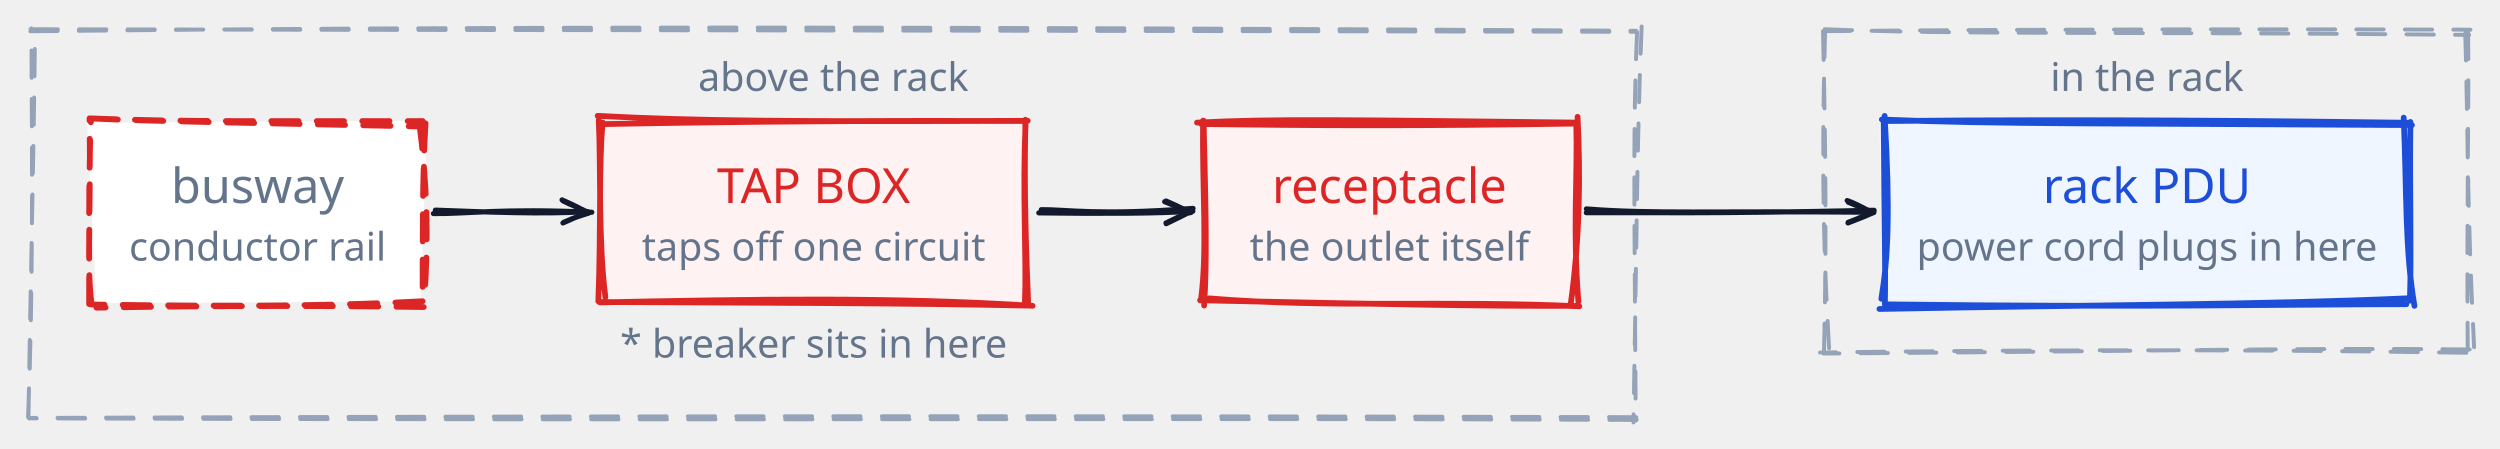
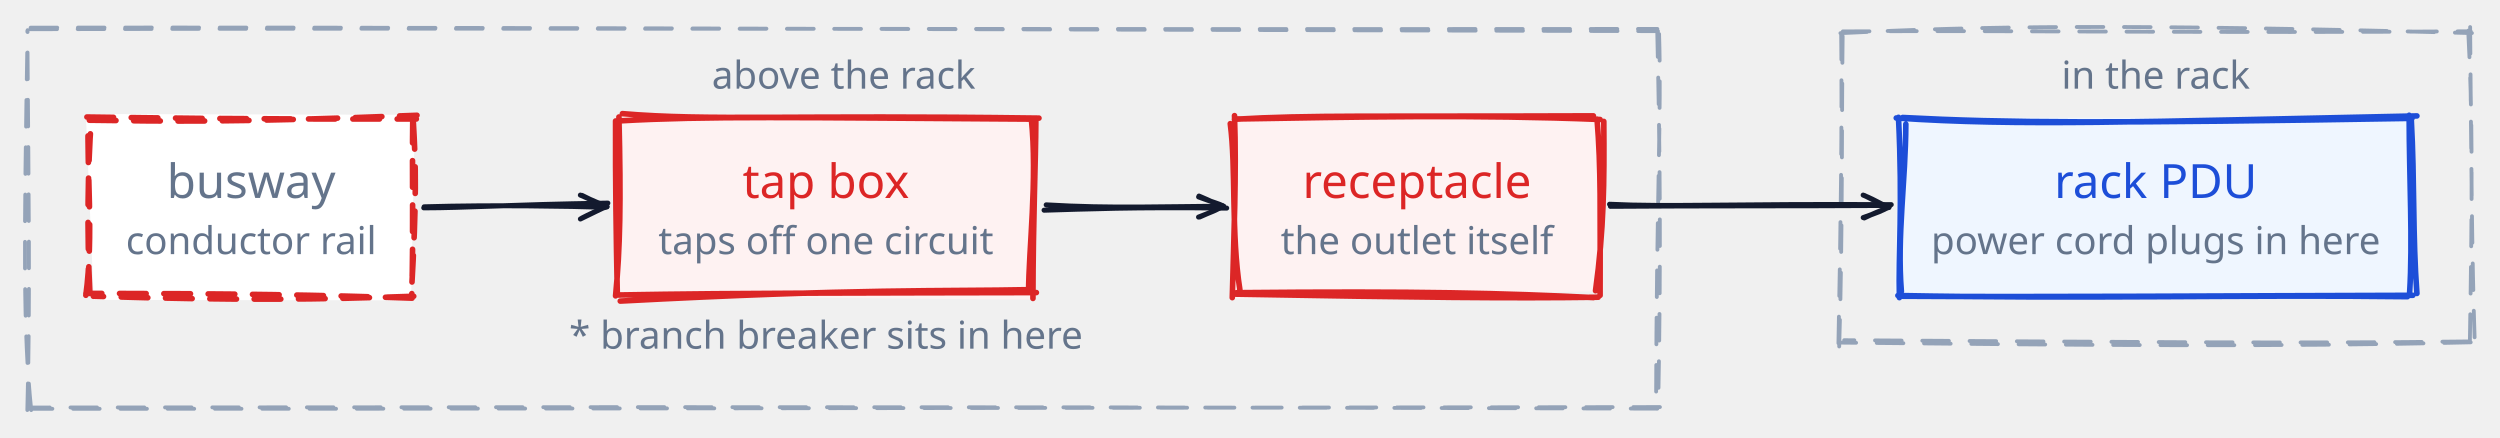
- <svg xmlns="http://www.w3.org/2000/svg" viewBox="0 0 825 148" width="825" height="148" role="img" aria-label="an overhead busway runs above the rack row; a tap box clamps onto it and its receptacle is where the rack power cord plugs in" font-family="Gaegu, ui-rounded, sans-serif" text-anchor="middle" preserveAspectRatio="xMidYMid meet">
-   <path d="M10.077 9.645 C125.918 9.935, 242.441 9.926, 540.073 10.493 M10.033 10.316 C155.092 8.698, 301.155 8.752, 539.894 10.16 M541.739 8.743 C540.101 47.882, 540.054 85.108, 539.05 139.412 M540.23 10.553 C538.787 41.628, 539.44 72.864, 539.784 138.781 M540.103 138.57 C387.242 137.857, 234.951 138.844, 9.57 138.06 M539.982 137.669 C346.235 137.125, 152.954 137.344, 9.805 137.921 M9.398 137.157 C9.984 97.727, 11.068 55.883, 11.572 9.232 M9.258 137.658 C10.929 97.046, 10.609 55.982, 10.356 9.36" fill="none" stroke="#94a3b8" stroke-width="1.3" stroke-linecap="round" stroke-linejoin="round" stroke-dasharray="9 7" />
-   <text x="275" y="30" font-size="13" fill="#64748b">above the rack</text>
-   <path d="M602.163 9.637 C647.281 11.53, 695.822 10.351, 814.805 11.507 M601.604 10.282 C683.117 9.562, 764.369 9.583, 815.262 9.8 M813.527 10.957 C814.397 36.993, 813.984 66.113, 816.446 114.581 M814.476 10.508 C814.797 37.672, 813.968 64.657, 814.35 116.19 M813.885 116.414 C731.175 115.029, 650.045 115.652, 600.618 116.327 M814.992 115.322 C760.899 114.675, 707.846 115.949, 601.788 116.672 M603.596 114.89 C602.212 89.96, 600.839 63.634, 602.289 9.615 M601.926 115.77 C602.549 88.659, 602.748 60.742, 601.589 10.114" fill="none" stroke="#94a3b8" stroke-width="1.3" stroke-linecap="round" stroke-linejoin="round" stroke-dasharray="9 7" />
-   <text x="708.5" y="30" font-size="13" fill="#64748b">in the rack</text>
-   <path d="M28.737 40.479 L141.008 39.869 L138.77 99.471 L31.856 99.997" fill="#ffffff" />
-   <path d="M29.894 39.08 C51.346 40.117, 75.212 40.366, 139.163 41.757 M29.542 39.046 C60.724 40.368, 92.226 39.847, 139.501 39.954 M138.299 40.096 C140.976 60.632, 141.44 78.013, 140.088 98.053 M140.433 40.684 C139.348 58.736, 139.48 78.561, 139.467 99.9 M139.833 101.334 C94.539 100.656, 50.613 101.174, 31.83 101.539 M139.464 99.408 C114.682 100.662, 88.066 101.366, 29.852 100.474 M30.138 99.768 C28.554 85.749, 30.031 75.977, 29.558 39.321 M29.41 100.347 C29.54 81.487, 29.079 63.204, 30.026 39.129" fill="none" stroke="#dc2626" stroke-width="1.9" stroke-linecap="round" stroke-linejoin="round" stroke-dasharray="9 6" />
+ <svg xmlns="http://www.w3.org/2000/svg" viewBox="0 0 846 148" width="846" height="148" role="img" aria-label="an overhead busway runs above the rack row; a tap box clamps onto it and its receptacle is where the rack power cord plugs in" font-family="Gaegu, ui-rounded, sans-serif" text-anchor="middle" preserveAspectRatio="xMidYMid meet">
+   <path d="M10.361 9.362 C122.647 9.177, 236.091 9.637, 561.059 10.544 M10.294 9.89 C163.312 9.428, 316.794 9.989, 560.851 9.789 M561.437 11.518 C562.266 38.203, 560.593 65.701, 560.409 138.308 M560.807 10.252 C561.675 48.328, 562.143 85.78, 561.121 137.927 M561.718 137.752 C342.929 137.996, 126.199 138.446, 9.923 138.335 M560.844 138.287 C447.645 137.941, 333.809 137.576, 9.643 137.898 M10.565 138.775 C7.836 112.192, 8.098 83.639, 9.336 10.207 M9.247 138.762 C10.255 101.94, 9.659 64.758, 9.26 10.443" fill="none" stroke="#94a3b8" stroke-width="1.3" stroke-linecap="round" stroke-linejoin="round" stroke-dasharray="9 7" />
+   <text x="285.5" y="30" font-size="13" fill="#64748b">above the rack</text>
+   <path d="M622.796 11.22 C669.681 8.83, 718.305 8.049, 836.497 11.198 M623.617 10.625 C686.093 10.238, 749.19 11.263, 836.095 10.587 M835.895 9.159 C836.243 50.147, 836.46 87.239, 837.469 116.158 M835.244 10.366 C836.713 37.47, 836.648 64.548, 835.794 116.269 M835.503 115.538 C777.255 116.289, 716.792 115.677, 624.069 115.124 M836.09 115.838 C769.542 117.479, 704.843 116.762, 622.716 115.94 M622.386 117.247 C623.575 79.645, 623.159 39.195, 623.59 9.086 M622.125 116.153 C622.883 78.935, 623.409 40.346, 623.036 9.569" fill="none" stroke="#94a3b8" stroke-width="1.3" stroke-linecap="round" stroke-linejoin="round" stroke-dasharray="9 7" />
+   <text x="729.5" y="30" font-size="13" fill="#64748b">in the rack</text>
+   <path d="M29.048 38.579 L140.422 38.849 L139.106 101.621 L31.724 101.496" fill="#ffffff" />
+   <path d="M30.24 40.682 C55.306 40.975, 76.409 41.603, 141.102 39.013 M29.413 39.592 C52.228 39.867, 75.27 40.374, 140.89 40.266 M139.884 41.468 C140.704 55.407, 141.035 67.521, 139.226 99.09 M139.684 39.362 C139.409 60.242, 139.912 79.803, 139.356 99.374 M140.004 100.255 C108.922 101.355, 81.02 101.761, 31.605 100.252 M139.434 100.903 C109.95 99.828, 79.493 99.33, 29.065 99.274 M29.048 99.926 C31.756 79.89, 29.276 57.096, 29.882 40.312 M30.42 99.26 C29.362 78.492, 29.735 56.561, 30.866 40.859" fill="none" stroke="#dc2626" stroke-width="1.9" stroke-linecap="round" stroke-linejoin="round" stroke-dasharray="9 6" />
  <text x="85" y="67" font-size="16" fill="#64748b">busway</text>
  <text x="85" y="86" font-size="13" fill="#64748b">conductor rail</text>
-   <path d="M199.527 40.8 L337.659 38.888 L339.191 100.354 L197.526 100.681" fill="#fef2f2" />
-   <path d="M197.222 38.23 C229.186 39.938, 260.49 40.176, 339.144 39.865 M197.747 40.98 C247.424 40.007, 296.826 39.763, 339.041 39.936 M338.446 41.306 C337.362 62.178, 338.815 86.008, 338.224 99.569 M338.376 39.515 C338.128 54.884, 338.033 70.294, 339.287 99.65 M340.759 100.917 C294.745 97.953, 248.671 98.724, 198.01 99.798 M339.101 100.853 C297.284 99.96, 255.782 99.953, 197.756 99.667 M199.782 98.043 C197.369 79.683, 198.356 55.201, 197.579 39.606 M197.442 99.417 C198.387 75.82, 197.539 52.679, 198.914 40.446" fill="none" stroke="#dc2626" stroke-width="1.9" stroke-linecap="round" stroke-linejoin="round" />
-   <text x="268.5" y="67" font-size="16" fill="#dc2626">TAP BOX</text>
-   <text x="268.5" y="86" font-size="13" fill="#64748b">taps off one circuit</text>
-   <text x="268.5" y="118" font-size="13" fill="#64748b">* breaker sits in here</text>
-   <path d="M398.17 41.319 L520.464 39.481 L518.862 100.939 L397.705 100.183" fill="#fef2f2" />
-   <path d="M395.012 40.461 C420.318 39.144, 445.416 39.597, 520.228 40.449 M396.431 40.931 C433.042 41.423, 468.418 41.595, 520.123 40.776 M520.597 38.556 C521.573 57.479, 521.344 79.03, 518.274 100.803 M520.172 40.671 C520.647 58.876, 518.953 76.011, 520.874 99.52 M521.175 101.083 C477.666 99.031, 438.376 101.766, 398.973 98.455 M520.544 100.914 C490.938 101.068, 460.1 100.464, 396.017 99.101 M396.381 98.416 C398.497 81.78, 396.718 62.762, 396.996 39.804 M397.36 100.826 C398.316 85.968, 397.909 70.861, 397.193 39.827" fill="none" stroke="#dc2626" stroke-width="1.9" stroke-linecap="round" stroke-linejoin="round" />
-   <text x="458.5" y="67" font-size="16" fill="#dc2626">receptacle</text>
-   <text x="458.5" y="86" font-size="13" fill="#64748b">the outlet itself</text>
-   <path d="M620.07 40.964 L795.944 41.584 L795.22 98.727 L621.802 98.836" fill="#eff6ff" />
-   <path d="M621.011 39.432 C658.57 41.049, 696.336 40.625, 795.935 41.278 M622.911 39.933 C689.521 39.282, 755.917 39.965, 794.696 40.508 M793.214 38.814 C794.285 63.484, 793.55 81.908, 796.765 100.94 M795.44 40.245 C795.105 62.536, 795.83 83.388, 795.252 99.224 M794.356 98.438 C745.845 100.618, 691.657 100.558, 620.211 101.964 M794.097 100.384 C751.707 100.441, 708.206 101.496, 622.594 100.439 M620.839 98.612 C623.045 85.328, 623.79 70.164, 621.929 38.248 M622.017 100.527 C622.271 87.671, 621.827 75.453, 621.618 39.394" fill="none" stroke="#1d4ed8" stroke-width="1.9" stroke-linecap="round" stroke-linejoin="round" />
-   <text x="708.5" y="67" font-size="16" fill="#1d4ed8">rack PDU</text>
-   <text x="708.5" y="86" font-size="13" fill="#64748b">power cord plugs in here</text>
-   <path d="M143.035 70.477 C154.033 70.612, 165.145 68.707, 195.292 70.041 M143.674 69.345 C161.115 69.995, 179.23 70.736, 193.894 69.844" fill="none" stroke="#131A2E" stroke-width="1.7" stroke-linecap="round" stroke-linejoin="round" />
-   <path d="M193.845 70.443 C192.349 69.147, 190.734 68.326, 185.479 65.963 M193.873 69.973 C191.173 68.587, 187.934 67.465, 185.767 66.269" fill="none" stroke="#131A2E" stroke-width="1.7" stroke-linecap="round" stroke-linejoin="round" />
-   <path d="M194.387 70.255 C191.828 71.215, 190.81 71.205, 186.049 73.344 M193.954 69.948 C190.95 71.224, 188.307 72.502, 185.771 73.58" fill="none" stroke="#131A2E" stroke-width="1.7" stroke-linecap="round" stroke-linejoin="round" />
-   <path d="M343.624 69.196 C351.768 69.096, 362.15 71.177, 393.7 68.772 M342.807 70.247 C362.634 70.527, 383.182 70.472, 393.64 69.679" fill="none" stroke="#131A2E" stroke-width="1.7" stroke-linecap="round" stroke-linejoin="round" />
-   <path d="M392.562 70.241 C391.113 69.469, 389.902 68.737, 384.338 66.56 M392.986 70.155 C391.181 69.399, 389.472 68.33, 384.795 66.328" fill="none" stroke="#131A2E" stroke-width="1.7" stroke-linecap="round" stroke-linejoin="round" />
-   <path d="M393.237 69.836 C390.685 70.591, 389.483 71.315, 384.77 73.59 M392.964 69.8 C391.052 70.793, 389.291 71.669, 384.836 73.819" fill="none" stroke="#131A2E" stroke-width="1.7" stroke-linecap="round" stroke-linejoin="round" />
-   <path d="M523.506 68.942 C544.686 70.666, 565.308 69.58, 616.88 70.036 M523.475 70.188 C543.594 70.063, 562.409 70.632, 618.459 69.392" fill="none" stroke="#131A2E" stroke-width="1.7" stroke-linecap="round" stroke-linejoin="round" />
-   <path d="M618.387 70.086 C615.881 69.198, 614.342 68.597, 609.949 66.736 M617.851 70.206 C614.519 68.319, 611.566 66.846, 609.56 66.18" fill="none" stroke="#131A2E" stroke-width="1.7" stroke-linecap="round" stroke-linejoin="round" />
-   <path d="M618.193 69.821 C616.126 70.638, 615.091 71.45, 609.904 73.362 M618.164 70.185 C615.934 71.197, 613.769 72.067, 609.834 73.571" fill="none" stroke="#131A2E" stroke-width="1.7" stroke-linecap="round" stroke-linejoin="round" />
+   <path d="M210.897 38.447 L348.839 39.68 L349.244 101.432 L209.327 100.155" fill="#fef2f2" />
+   <path d="M210.624 38.457 C239.907 40.93, 267.495 38.832, 351.583 39.976 M209.513 40.914 C239.162 39.22, 268.661 39.78, 349.213 40.315 M348.998 40.168 C351.108 60.523, 348.088 84.827, 348.078 98.776 M350.536 40.377 C350.469 55.921, 349.614 72.616, 349.547 100.987 M348.591 98.014 C319.407 98.637, 291.061 97.584, 209.896 101.888 M350.706 99.01 C299.601 99.129, 250.279 99.086, 209.037 99.83 M208.901 99.74 C208.503 79.42, 208.229 61.625, 208.308 40.943 M208.308 100.12 C209.844 84.058, 210.158 68.491, 209.44 39.597" fill="none" stroke="#dc2626" stroke-width="1.9" stroke-linecap="round" stroke-linejoin="round" />
+   <text x="279.5" y="67" font-size="16" fill="#dc2626">tap box</text>
+   <text x="279.5" y="86" font-size="13" fill="#64748b">taps off one circuit</text>
+   <text x="279.5" y="118" font-size="13" fill="#64748b">* branch breaker sits in here</text>
+   <path d="M418.352 39.773 L542.106 40.521 L542.577 98.515 L416.387 101.067" fill="#fef2f2" />
+   <path d="M417.733 40.366 C442.805 38.85, 465.993 39.49, 539.199 39.204 M417.808 40.277 C458.255 39.595, 499.877 38.726, 541.462 40.439 M542.726 41.088 C542.895 61.742, 542.775 77.68, 539.925 98.381 M540.438 40.313 C541.809 57.006, 541.48 71.629, 541.473 99.95 M539.237 100.703 C509.623 99.223, 480.112 98.433, 418.487 99.05 M540.825 100.578 C510.481 100.998, 480.543 100.649, 417.476 99.528 M419.586 98.091 C416.577 79.037, 418.317 57.009, 416.321 41.851 M417.001 100.723 C417.514 80.133, 418.458 58.819, 417.756 39.133" fill="none" stroke="#dc2626" stroke-width="1.9" stroke-linecap="round" stroke-linejoin="round" />
+   <text x="479.5" y="67" font-size="16" fill="#dc2626">receptacle</text>
+   <text x="479.5" y="86" font-size="13" fill="#64748b">the outlet itself</text>
+   <path d="M642.804 39.761 L816.697 40.056 L816.655 101.047 L641.046 99.545" fill="#eff6ff" />
+   <path d="M641.698 39.929 C683.047 42.736, 722.649 41.212, 817.881 39.23 M643.875 39.761 C678.646 41.61, 714.436 41.775, 816.213 40.051 M815.981 40.53 C817.124 61.215, 816.425 79.965, 817.881 99.304 M815.256 39.002 C815.289 61.361, 816.512 81.276, 815.41 99.139 M814.669 100.395 C760.412 99.694, 704.201 101.229, 642.247 100.003 M816.504 99.935 C753.377 100.083, 691.749 100.575, 642.58 100.237 M643.423 98.582 C641.925 79.855, 644.868 61.301, 644.932 41.998 M642.753 100.713 C642.366 85.774, 643.915 69.912, 642.447 39.706" fill="none" stroke="#1d4ed8" stroke-width="1.9" stroke-linecap="round" stroke-linejoin="round" />
+   <text x="729.5" y="67" font-size="16" fill="#1d4ed8">rack PDU</text>
+   <text x="729.5" y="86" font-size="13" fill="#64748b">power cord plugs in here</text>
+   <path d="M143.403 70.334 C157.885 70.317, 171.222 69.29, 205.699 68.731 M143.527 69.991 C167.763 69.29, 193.042 69.762, 204.686 70.141" fill="none" stroke="#131A2E" stroke-width="1.7" stroke-linecap="round" stroke-linejoin="round" />
+   <path d="M205.389 70.015 C203.491 69.129, 201.429 68.196, 196.395 66.021 M204.863 69.938 C202.585 69.232, 200.644 67.826, 196.961 66.126" fill="none" stroke="#131A2E" stroke-width="1.7" stroke-linecap="round" stroke-linejoin="round" />
+   <path d="M205.411 69.885 C203.483 70.534, 201.197 71.851, 196.405 74.108 M204.805 69.872 C202.078 71.389, 199.161 72.59, 196.888 73.816" fill="none" stroke="#131A2E" stroke-width="1.7" stroke-linecap="round" stroke-linejoin="round" />
+   <path d="M353.311 71.134 C367.654 70.721, 383.441 69.994, 415.109 70.423 M354.033 69.326 C375.719 70.664, 395.83 69.824, 413.724 69.813" fill="none" stroke="#131A2E" stroke-width="1.7" stroke-linecap="round" stroke-linejoin="round" />
+   <path d="M414.009 69.741 C412.674 68.982, 410.348 68.412, 405.609 66.641 M414.02 70.173 C411.856 69.101, 409.972 68.138, 405.736 66.347" fill="none" stroke="#131A2E" stroke-width="1.7" stroke-linecap="round" stroke-linejoin="round" />
+   <path d="M413.687 69.647 C411.907 71.213, 409.627 71.712, 405.942 73.437 M414.127 69.87 C411.898 70.66, 410.313 71.726, 405.588 73.46" fill="none" stroke="#131A2E" stroke-width="1.7" stroke-linecap="round" stroke-linejoin="round" />
+   <path d="M544.672 69.121 C564.259 70.105, 585.994 68.95, 639.993 69.25 M544.962 69.82 C576.602 69.57, 607.435 69.726, 638.843 69.52" fill="none" stroke="#131A2E" stroke-width="1.7" stroke-linecap="round" stroke-linejoin="round" />
+   <path d="M639.191 70.203 C637.204 69.47, 635.311 68.008, 630.494 66.02 M638.891 69.938 C636.847 69.139, 634.449 68.008, 630.921 66.165" fill="none" stroke="#131A2E" stroke-width="1.7" stroke-linecap="round" stroke-linejoin="round" />
+   <path d="M639.318 69.959 C636.969 71.33, 635.245 71.948, 630.508 73.632 M639.202 70.158 C636.218 71.349, 633.419 72.501, 630.867 73.753" fill="none" stroke="#131A2E" stroke-width="1.7" stroke-linecap="round" stroke-linejoin="round" />
</svg>
